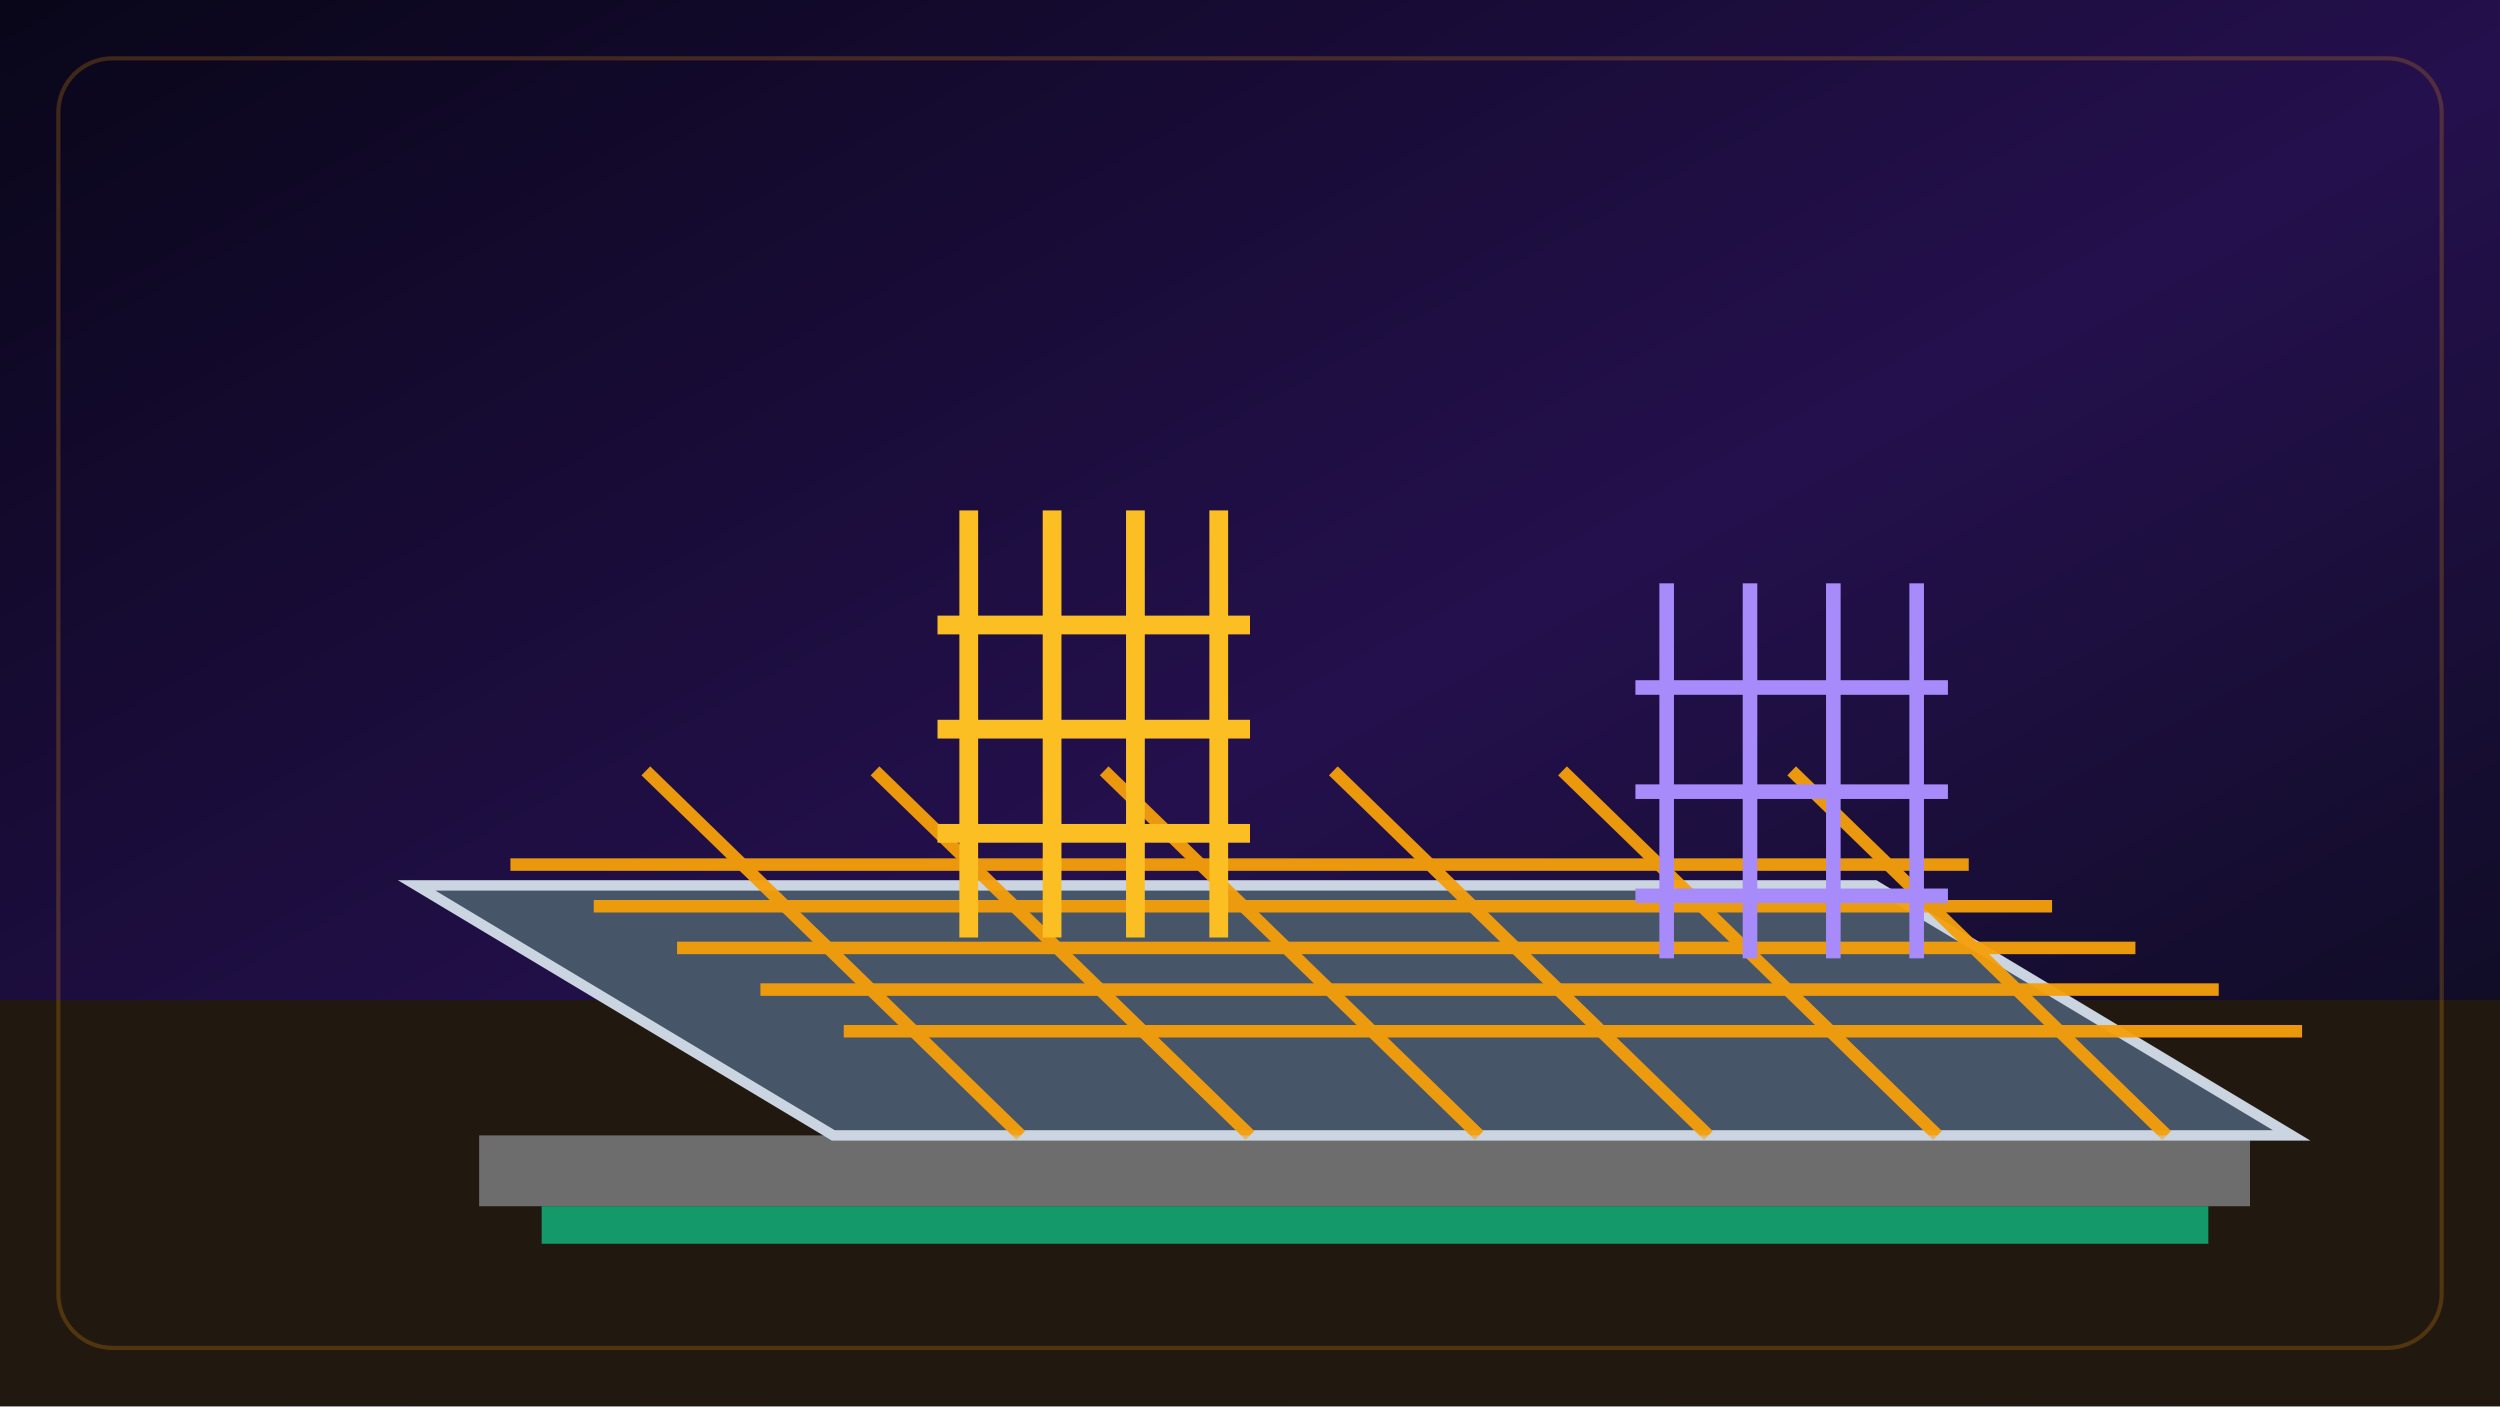
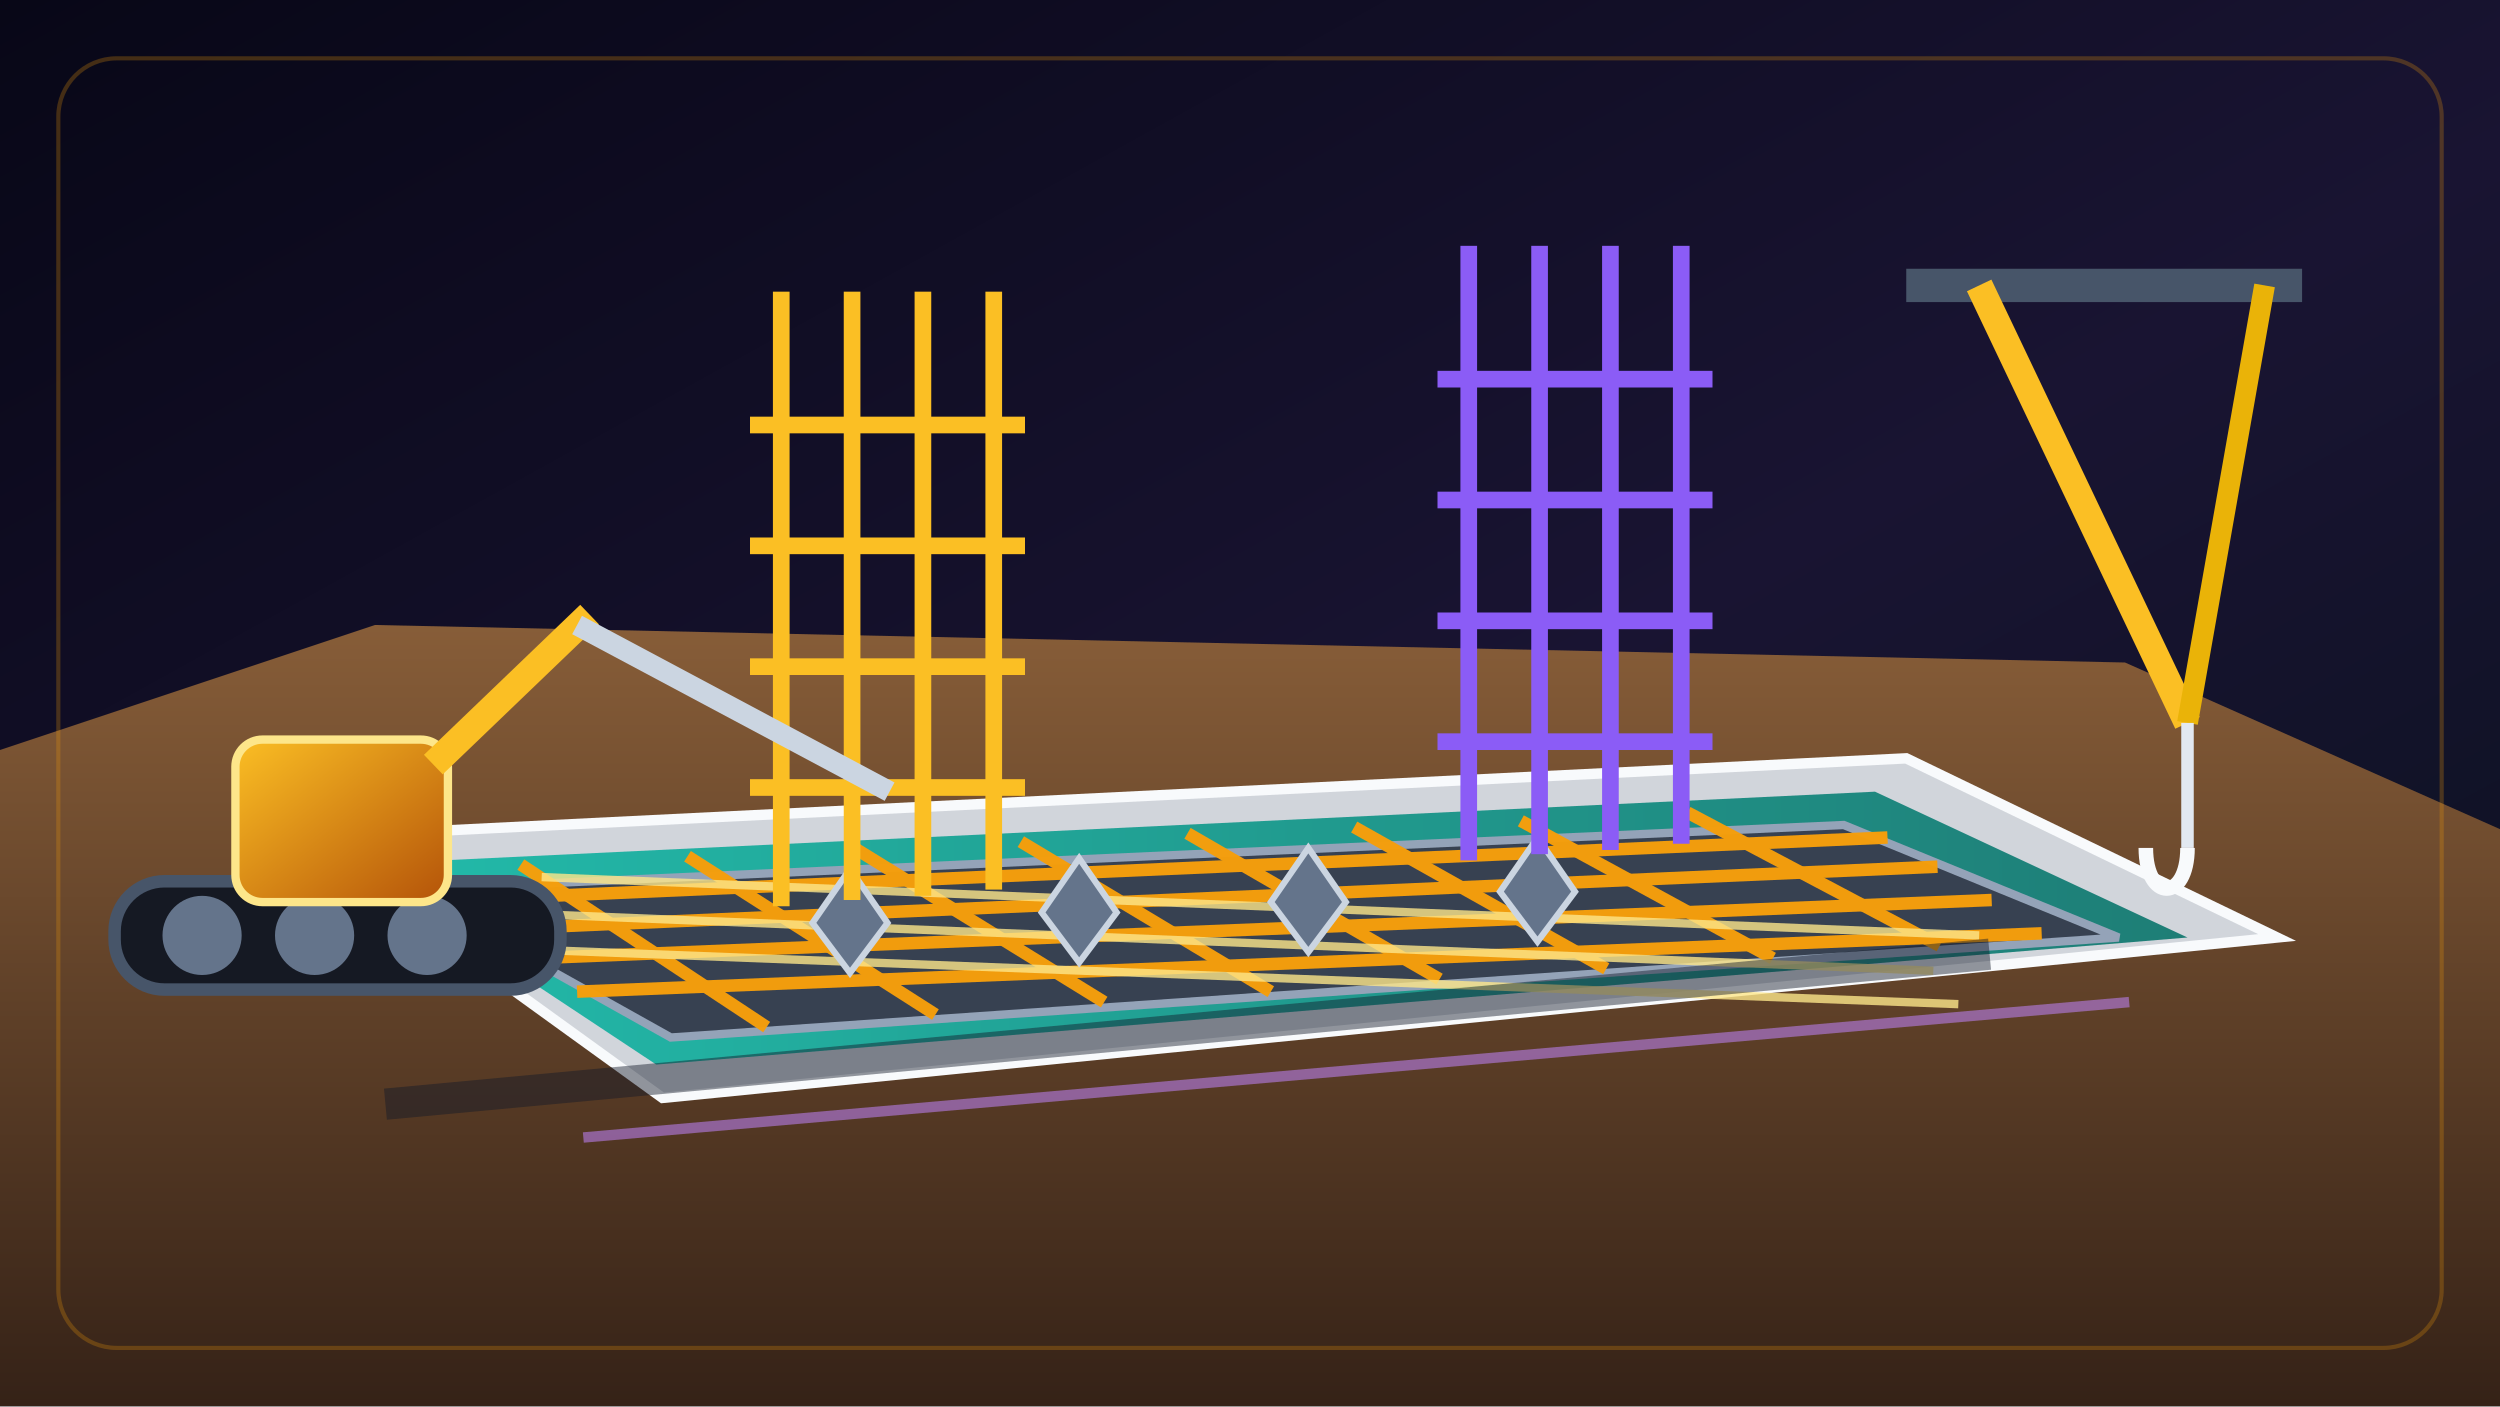
<svg xmlns="http://www.w3.org/2000/svg" viewBox="0 0 1200 675">
  <defs>
-     <linearGradient id="b" x1="0" y1="0" x2="1" y2="1">
-       <stop stop-color="#090619" />
-       <stop offset=".52" stop-color="#24104d" />
-       <stop offset="1" stop-color="#080b16" />
+     <linearGradient id="sky" x1="0" y1="0" x2="1" y2="1">
+       <stop stop-color="#080717" />
+       <stop offset=".55" stop-color="#191432" />
+       <stop offset="1" stop-color="#09111d" />
+     </linearGradient>
+     <linearGradient id="soil" x1="0" y1="0" x2="0" y2="1">
+       <stop stop-color="#875d38" />
+       <stop offset="1" stop-color="#352217" />
+     </linearGradient>
+     <linearGradient id="steel" x1="0" y1="0" x2="1" y2="1">
+       <stop stop-color="#f8fafc" />
+       <stop offset=".5" stop-color="#64748b" />
+       <stop offset="1" stop-color="#cbd5e1" />
+     </linearGradient>
+     <linearGradient id="mem" x1="0" y1="0" x2="1" y2="0">
+       <stop stop-color="#14b8a6" />
+       <stop offset="1" stop-color="#0f766e" />
+     </linearGradient>
+     <linearGradient id="amber" x1="0" y1="0" x2="1" y2="1">
+       <stop stop-color="#fbbf24" />
+       <stop offset="1" stop-color="#b45309" />
    </linearGradient>
  </defs>
-   <rect width="1200" height="675" fill="url(#b)" />
-   <rect y="480" width="1200" height="195" fill="#21180f" />
-   <g transform="translate(120 125)">
-     <polygon points="80,300 780,300 980,420 280,420" fill="#475569" stroke="#cbd5e1" stroke-width="5" />
-     <g stroke="#f59e0b" stroke-width="6" opacity=".95">
-       <path d="M125 290l700 0M165 310l700 0M205 330l700 0M245 350l700 0M285 370l700 0" />
-       <path d="M190 245l180 175M300 245l180 175M410 245l180 175M520 245l180 175M630 245l180 175M740 245l180 175" />
-     </g>
-     <g stroke="#fbbf24" stroke-width="9">
-       <path d="M345 120v205M385 120v205M425 120v205M465 120v205" />
-       <path d="M330 175h150M330 225h150M330 275h150" />
-     </g>
-     <g stroke="#a78bfa" stroke-width="7">
-       <path d="M680 155v180M720 155v180M760 155v180M800 155v180" />
-       <path d="M665 205h150M665 255h150M665 305h150" />
-     </g>
-     <rect x="110" y="420" width="850" height="34" fill="#cbd5e1" opacity=".45" />
-     <rect x="140" y="454" width="800" height="18" fill="#10b981" opacity=".8" />
+   <rect width="1200" height="675" fill="url(#sky)" />
+   <path d="M0 360l180-60 840 18 180 80v277H0z" fill="url(#soil)" />
+   <path d="M145 402l770-38 178 86-775 77z" fill="#d1d5db" stroke="#f8fafc" stroke-width="5" />
+   <path d="M170 415l730-35 150 70-735 61z" fill="url(#mem)" opacity=".92" />
+   <path d="M195 427l690-31 132 54-695 48z" fill="#374151" stroke="#94a3b8" stroke-width="4" />
+   <g stroke="#f59e0b" stroke-width="6" opacity=".98">
+     <path d="M218 432l688-30M236 446l694-30M255 460l701-28M277 476l703-28" />
+     <path d="M250 415l118 78M330 411l119 76M410 407l120 74M490 404l120 72M570 400l121 70M650 397l121 68M730 394l121 66M810 390l121 64" />
  </g>
-   <rect x="28" y="28" width="1144" height="619" rx="26" fill="none" stroke="#f59e0b" stroke-opacity=".22" stroke-width="2" />
+   <g stroke="#fde68a" stroke-width="4" opacity=".8">
+     <path d="M260 421l690 28M238 438l690 28M260 456l680 26" />
+   </g>
+   <g fill="#64748b" stroke="#cbd5e1" stroke-width="3">
+     <path d="M390 443l18-26 18 26-18 24z" />
+     <path d="M500 438l18-26 18 26-18 24z" />
+     <path d="M610 433l18-26 18 26-18 24z" />
+     <path d="M720 428l18-26 18 26-18 24z" />
+   </g>
+   <g transform="translate(375 140)" stroke="#fbbf24" stroke-width="8">
+     <path d="M0 0v295M34 0v292M68 0v290M102 0v287" />
+     <path d="M-15 64h132M-15 122h132M-15 180h132M-15 238h132" />
+   </g>
+   <g transform="translate(705 118)" stroke="#8b5cf6" stroke-width="8">
+     <path d="M0 0v295M34 0v292M68 0v290M102 0v287" />
+     <path d="M-15 64h132M-15 122h132M-15 180h132M-15 238h132" />
+   </g>
+   <g transform="translate(915 92)">
+     <path d="M0 45h190" stroke="#475569" stroke-width="16" />
+     <path d="M35 45l100 210" stroke="#fbbf24" stroke-width="13" />
+     <path d="M172 45l-37 210" stroke="#eab308" stroke-width="10" />
+     <path d="M135 255v60" stroke="#e2e8f0" stroke-width="6" />
+     <path d="M135 315c0 26-20 26-20 0" fill="none" stroke="#f8fafc" stroke-width="7" />
+   </g>
+   <g transform="translate(55 345)">
+     <rect x="0" y="78" width="214" height="52" rx="24" fill="#151923" stroke="#475569" stroke-width="6" />
+     <circle cx="42" cy="104" r="19" fill="#64748b" />
+     <circle cx="96" cy="104" r="19" fill="#64748b" />
+     <circle cx="150" cy="104" r="19" fill="#64748b" />
+     <rect x="58" y="10" width="102" height="78" rx="13" fill="url(#amber)" stroke="#fde68a" stroke-width="4" />
+     <path d="M153 22l75-72" stroke="#fbbf24" stroke-width="13" />
+     <path d="M222-45l150 80" stroke="#cbd5e1" stroke-width="10" />
+   </g>
+   <path d="M185 530l770-72" stroke="#111827" stroke-width="15" opacity=".45" />
+   <path d="M280 546l742-65" stroke="#c084fc" stroke-width="5" opacity=".55" />
+   <rect x="28" y="28" width="1144" height="619" rx="28" fill="none" stroke="#f59e0b" stroke-opacity=".25" stroke-width="2" />
</svg>
